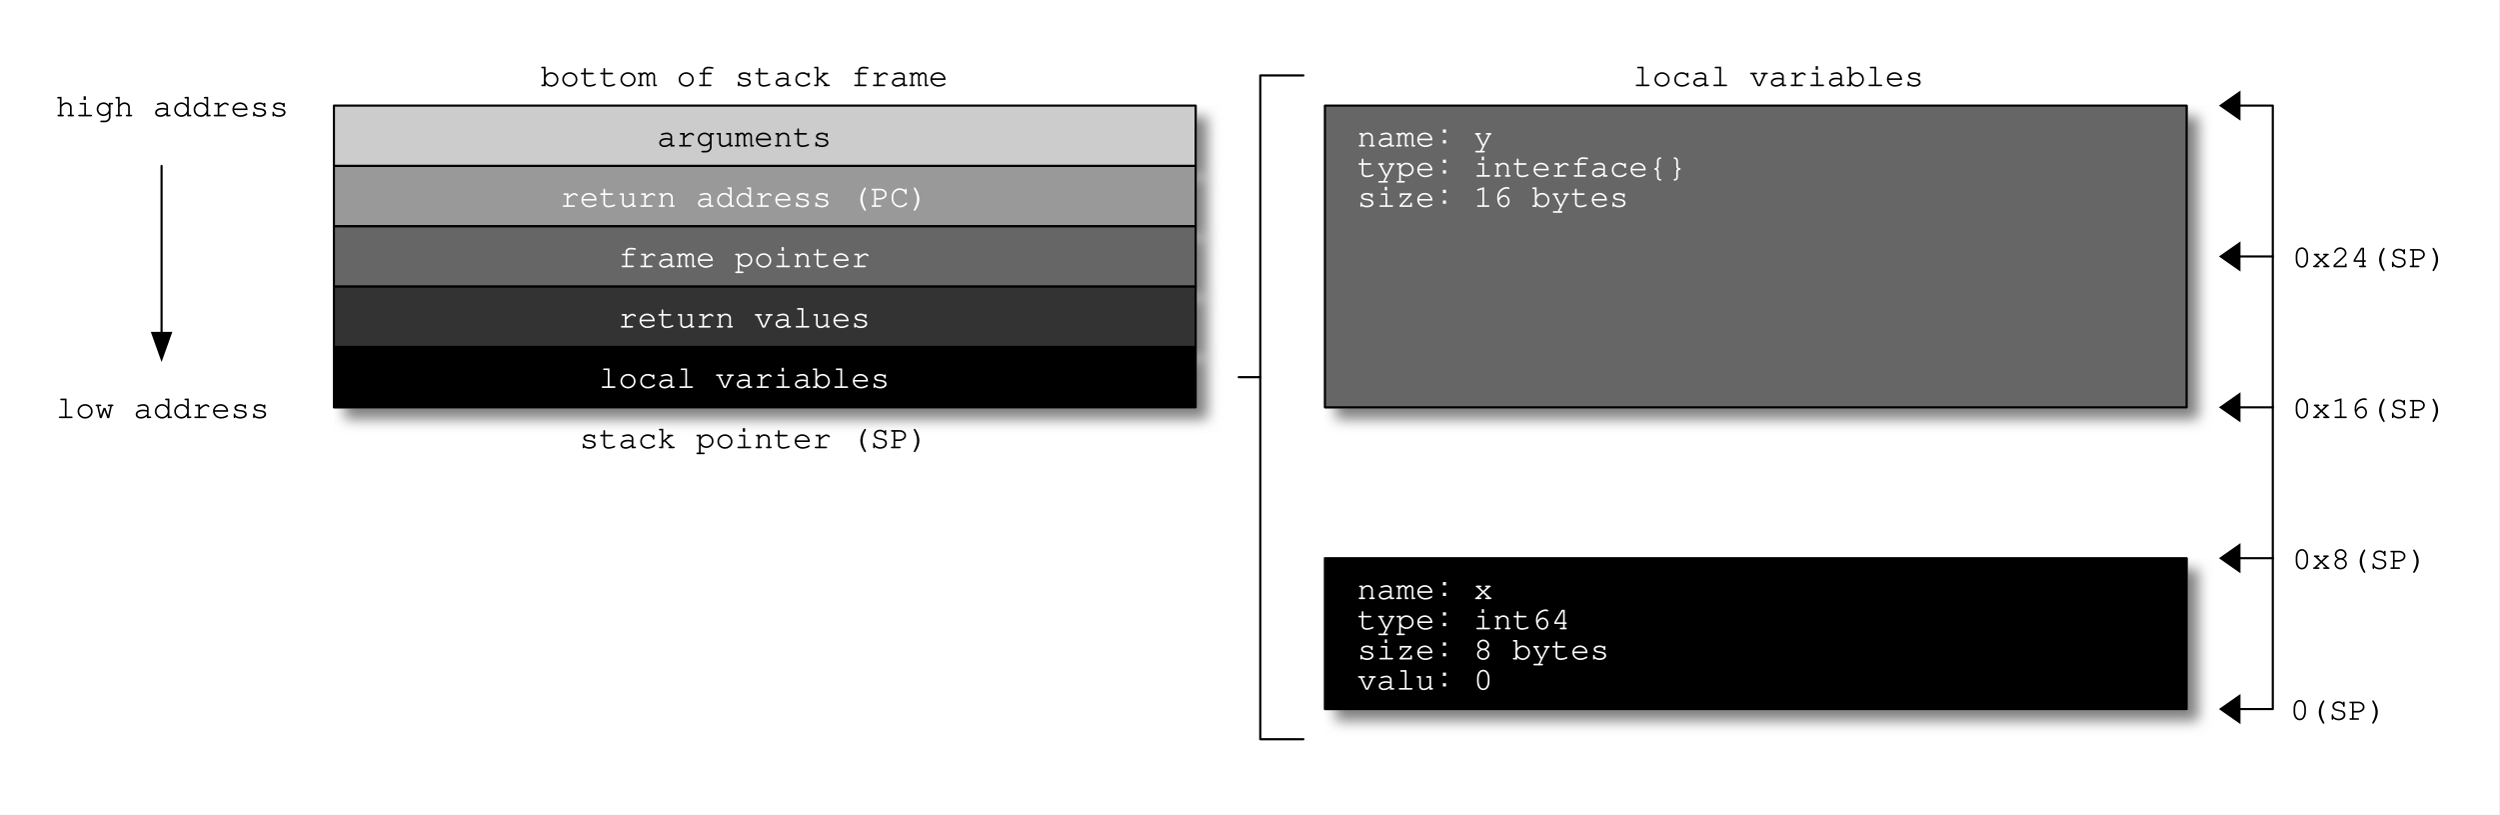
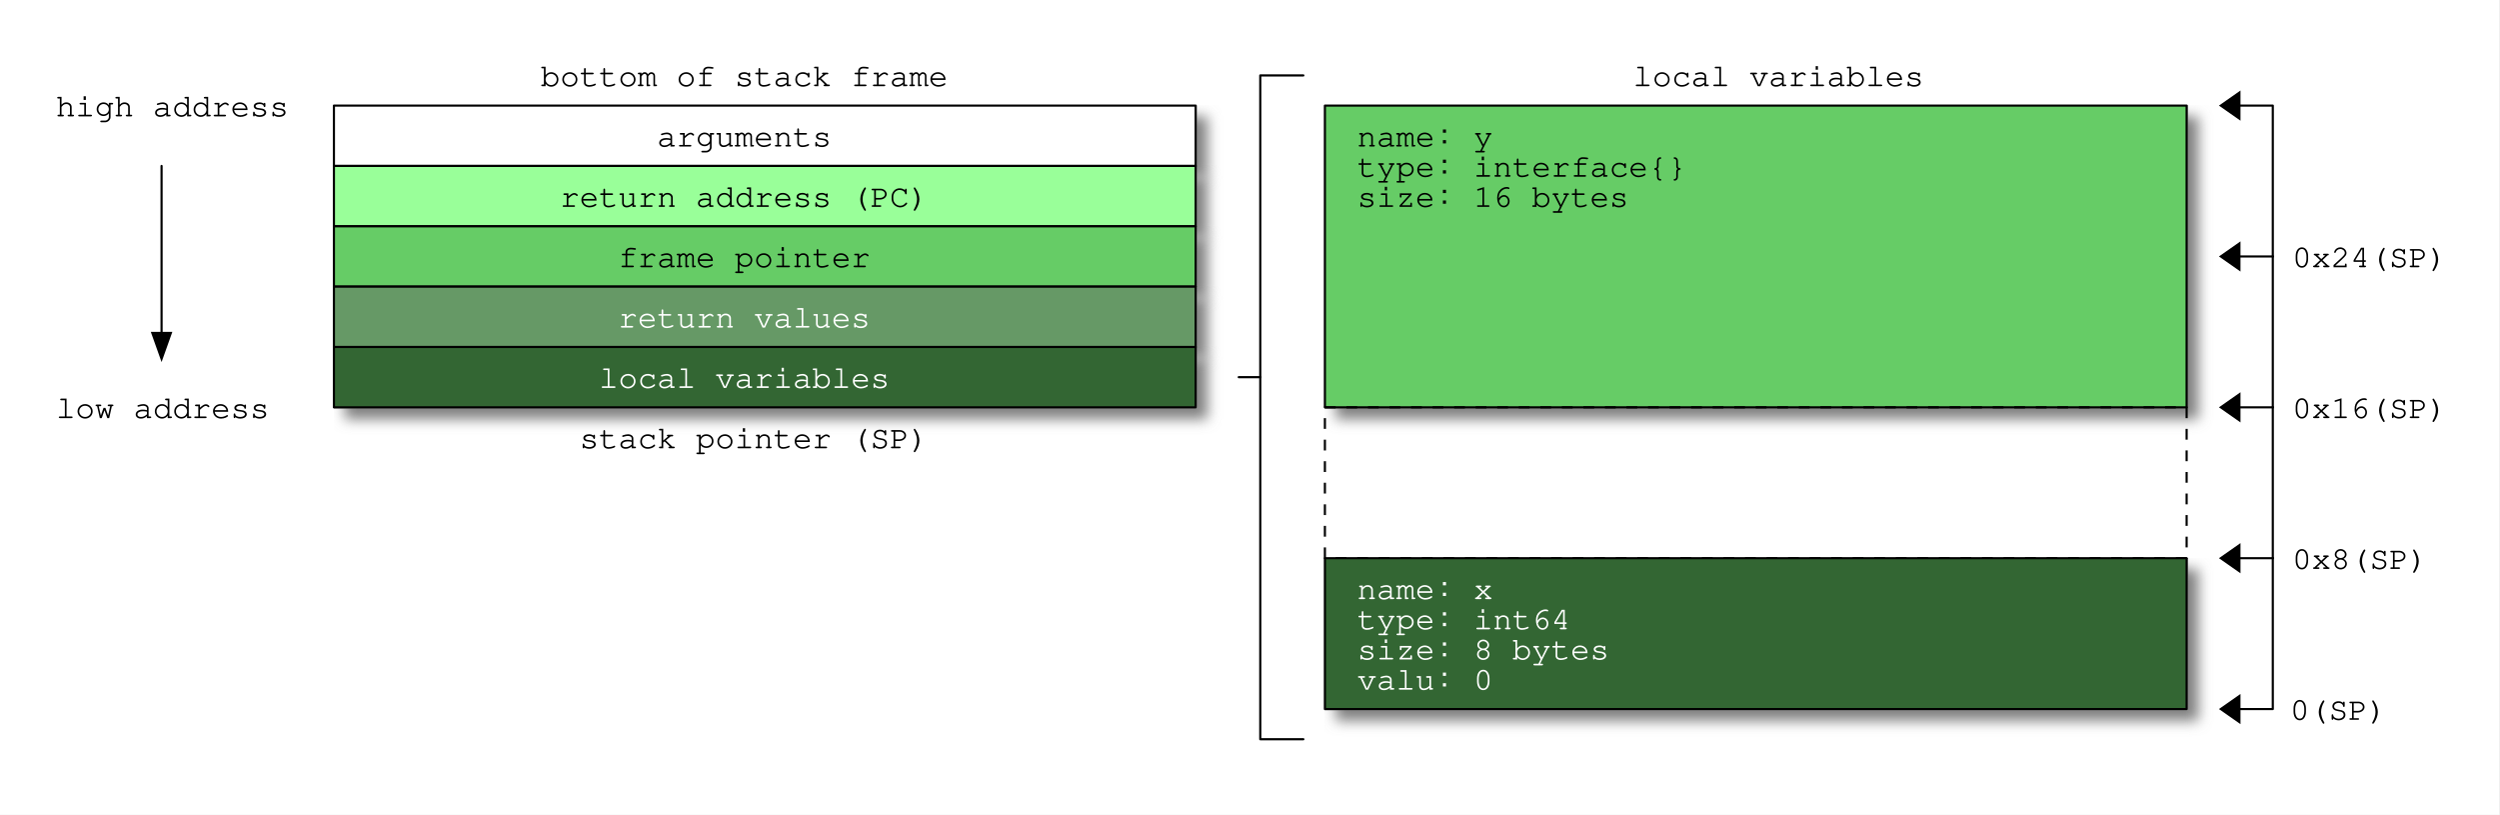
<svg xmlns="http://www.w3.org/2000/svg" width="1160" height="378" shape-rendering="geometricPrecision" version="1.0">
  <defs>
    <filter id="f2" x="0" y="0" width="200%" height="200%">
      <feOffset result="offOut" in="SourceGraphic" dx="5" dy="5" />
      <feGaussianBlur result="blurOut" in="offOut" stdDeviation="3" />
      <feBlend in="SourceGraphic" in2="blurOut" mode="normal" />
    </filter>
  </defs>
  <g stroke-width="1" stroke-linecap="square" stroke-linejoin="round">
    <rect x="0" y="0" width="1160" height="378" style="fill: #ffffff" />
    <path stroke="gray" fill="gray" filter="url(#f2)" d="M615.0 189.0 L615.0 49.0 L1015.0 49.0 L1015.0 189.0 z" />
    <path stroke="gray" fill="gray" filter="url(#f2)" d="M615.0 259.0 L1015.0 259.0 L1015.0 329.0 L615.0 329.0 z" />
    <path stroke="gray" fill="gray" filter="url(#f2)" d="M155.0 77.0 L555.0 77.0 L555.0 49.0 L155.0 49.0 z" />
    <path stroke="gray" fill="gray" filter="url(#f2)" d="M155.0 105.0 L555.0 105.0 L555.0 77.0 L155.0 77.0 z" />
    <path stroke="gray" fill="gray" filter="url(#f2)" d="M155.0 133.0 L155.0 105.0 L555.0 105.0 L555.0 133.0 z" />
    <path stroke="gray" fill="gray" filter="url(#f2)" d="M155.0 161.0 L155.0 133.0 L555.0 133.0 L555.0 161.0 z" />
    <path stroke="gray" fill="gray" filter="url(#f2)" d="M155.0 189.0 L155.0 161.0 L555.0 161.0 L555.0 189.0 z" />
-     <path stroke="#000000" stroke-width="1.0" stroke-linecap="round" stroke-linejoin="round" fill="#666666" d="M615.0 189.0 L615.0 49.0 L1015.0 49.0 L1015.0 189.0 z" />
-     <path stroke="#000000" stroke-width="1.0" stroke-linecap="round" stroke-linejoin="round" fill="#000000" d="M615.0 259.0 L1015.0 259.0 L1015.0 329.0 L615.0 329.0 z" />
-     <path stroke="#000000" stroke-width="1.0" stroke-linecap="round" stroke-linejoin="round" fill="#cccccc" d="M155.0 77.0 L555.0 77.0 L555.0 49.0 L155.0 49.0 z" />
-     <path stroke="#000000" stroke-width="1.0" stroke-linecap="round" stroke-linejoin="round" fill="#999999" d="M155.0 105.0 L555.0 105.0 L555.0 77.0 L155.0 77.0 z" />
-     <path stroke="#000000" stroke-width="1.0" stroke-linecap="round" stroke-linejoin="round" fill="#666666" d="M155.0 133.0 L155.0 105.0 L555.0 105.0 L555.0 133.0 z" />
-     <path stroke="#000000" stroke-width="1.0" stroke-linecap="round" stroke-linejoin="round" fill="#333333" d="M155.0 161.0 L155.0 133.0 L555.0 133.0 L555.0 161.0 z" />
-     <path stroke="#000000" stroke-width="1.0" stroke-linecap="round" stroke-linejoin="round" fill="#000000" d="M155.0 189.0 L155.0 161.0 L555.0 161.0 L555.0 189.0 z" />
+     <path stroke="#000000" stroke-width="1.0" stroke-linecap="round" stroke-linejoin="round" fill="#66cc66" d="M615.0 189.0 L615.0 49.0 L1015.0 49.0 L1015.0 189.0 z" />
+     <path stroke="#000000" stroke-width="1.0" stroke-dasharray="5.0,5.0" stroke-miterlimit="0" stroke-linecap="butt" stroke-linejoin="round" fill="none" d="M615.0 189.0 L1015.0 189.0 L1015.0 259.0 L615.0 259.0 z" />
+     <path stroke="#000000" stroke-width="1.0" stroke-linecap="round" stroke-linejoin="round" fill="#336633" d="M615.0 259.0 L1015.0 259.0 L1015.0 329.0 L615.0 329.0 z" />
+     <path stroke="#000000" stroke-width="1.0" stroke-linecap="round" stroke-linejoin="round" fill="#ffffff" d="M155.0 77.0 L555.0 77.0 L555.0 49.0 L155.0 49.0 z" />
+     <path stroke="#000000" stroke-width="1.0" stroke-linecap="round" stroke-linejoin="round" fill="#99ff99" d="M155.0 105.0 L555.0 105.0 L555.0 77.0 L155.0 77.0 z" />
+     <path stroke="#000000" stroke-width="1.0" stroke-linecap="round" stroke-linejoin="round" fill="#66cc66" d="M155.0 133.0 L155.0 105.0 L555.0 105.0 L555.0 133.0 z" />
+     <path stroke="#000000" stroke-width="1.0" stroke-linecap="round" stroke-linejoin="round" fill="#669966" d="M155.0 161.0 L155.0 133.0 L555.0 133.0 L555.0 161.0 z" />
+     <path stroke="#000000" stroke-width="1.0" stroke-linecap="round" stroke-linejoin="round" fill="#336633" d="M155.0 189.0 L155.0 161.0 L555.0 161.0 L555.0 189.0 z" />
    <path stroke="#000000" stroke-width="1.0" stroke-linecap="round" stroke-linejoin="round" fill="none" d="M605.0 343.0 L585.0 343.0 L585.0 175.0 " />
    <path stroke="#000000" stroke-width="1.0" stroke-linecap="round" stroke-linejoin="round" fill="none" d="M585.0 175.0 L585.0 35.0 L605.0 35.0 " />
    <path stroke="#000000" stroke-width="1.0" stroke-linecap="round" stroke-linejoin="round" fill="none" d="M1055.0 259.0 L1055.0 329.0 L1035.0 329.0 " />
    <path stroke="#000000" stroke-width="1.0" stroke-linecap="round" stroke-linejoin="round" fill="none" d="M1055.0 119.0 L1055.0 49.0 L1035.0 49.0 " />
    <path stroke="none" stroke-width="1.0" stroke-linecap="round" stroke-linejoin="round" fill="#000000" d="M1040.0 42.0 L1030.0 49.0 L1040.0 56.0 z" />
    <path stroke="none" stroke-width="1.0" stroke-linecap="round" stroke-linejoin="round" fill="#000000" d="M1040.0 112.0 L1030.0 119.0 L1040.0 126.0 z" />
    <path stroke="none" stroke-width="1.0" stroke-linecap="round" stroke-linejoin="round" fill="#000000" d="M70.0 154.0 L75.0 168.0 L80.0 154.0 z" />
    <path stroke="none" stroke-width="1.0" stroke-linecap="round" stroke-linejoin="round" fill="#000000" d="M1040.0 182.0 L1030.0 189.0 L1040.0 196.0 z" />
    <path stroke="none" stroke-width="1.0" stroke-linecap="round" stroke-linejoin="round" fill="#000000" d="M1040.0 252.0 L1030.0 259.0 L1040.0 266.0 z" />
    <path stroke="none" stroke-width="1.0" stroke-linecap="round" stroke-linejoin="round" fill="#000000" d="M1040.0 322.0 L1030.0 329.0 L1040.0 336.0 z" />
    <path stroke="#000000" stroke-width="1.0" stroke-linecap="round" stroke-linejoin="round" fill="none" d="M75.0 77.0 L75.0 161.0 " />
    <path stroke="#000000" stroke-width="1.0" stroke-linecap="round" stroke-linejoin="round" fill="none" d="M585.0 175.0 L575.0 175.0 " />
    <path stroke="#000000" stroke-width="1.0" stroke-linecap="round" stroke-linejoin="round" fill="none" d="M1055.0 189.0 L1035.0 189.0 " />
    <path stroke="#000000" stroke-width="1.0" stroke-linecap="round" stroke-linejoin="round" fill="none" d="M1055.0 259.0 L1035.0 259.0 " />
    <path stroke="#000000" stroke-width="1.0" stroke-linecap="round" stroke-linejoin="round" fill="none" d="M1055.0 189.0 L1055.0 259.0 " />
    <path stroke="#000000" stroke-width="1.0" stroke-linecap="round" stroke-linejoin="round" fill="none" d="M1055.0 119.0 L1055.0 189.0 " />
    <path stroke="#000000" stroke-width="1.0" stroke-linecap="round" stroke-linejoin="round" fill="none" d="M1035.0 119.0 L1055.0 119.0 " />
    <text x="26" y="54" font-family="Courier" font-size="15" stroke="none" fill="#000000">high address</text>
    <text x="26" y="194" font-family="Courier" font-size="15" stroke="none" fill="#000000">low address</text>
    <text x="278" y="180" font-family="Courier" font-size="15" stroke="none" fill="#ffffff">local variables</text>
    <text x="269" y="208" font-family="Courier" font-size="15" stroke="none" fill="#000000">stack pointer (SP)</text>
-     <text x="287" y="124" font-family="Courier" font-size="15" stroke="none" fill="#ffffff">frame pointer</text>
+     <text x="287" y="124" font-family="Courier" font-size="15" stroke="none" fill="#000000">frame pointer</text>
    <text x="287" y="152" font-family="Courier" font-size="15" stroke="none" fill="#ffffff">return values</text>
    <text x="251" y="40" font-family="Courier" font-size="15" stroke="none" fill="#000000">bottom of stack frame</text>
-     <text x="260" y="96" font-family="Courier" font-size="15" stroke="none" fill="#ffffff">return address (PC)</text>
+     <text x="260" y="96" font-family="Courier" font-size="15" stroke="none" fill="#000000">return address (PC)</text>
    <text x="305" y="68" font-family="Courier" font-size="15" stroke="none" fill="#000000">arguments</text>
    <text x="630" y="278" font-family="Courier" font-size="15" stroke="none" fill="#ffffff">name꞉ x</text>
    <text x="630" y="292" font-family="Courier" font-size="15" stroke="none" fill="#ffffff">type꞉ int64</text>
    <text x="630" y="306" font-family="Courier" font-size="15" stroke="none" fill="#ffffff">size꞉ 8 bytes</text>
    <text x="630" y="320" font-family="Courier" font-size="15" stroke="none" fill="#ffffff">valu꞉ 0</text>
-     <text x="630" y="68" font-family="Courier" font-size="15" stroke="none" fill="#ffffff">name꞉ y</text>
-     <text x="630" y="82" font-family="Courier" font-size="15" stroke="none" fill="#ffffff">type꞉ interface{}</text>
-     <text x="630" y="96" font-family="Courier" font-size="15" stroke="none" fill="#ffffff">size꞉ 16 bytes</text>
+     <text x="630" y="68" font-family="Courier" font-size="15" stroke="none" fill="#000000">name꞉ y</text>
+     <text x="630" y="82" font-family="Courier" font-size="15" stroke="none" fill="#000000">type꞉ interface{}</text>
+     <text x="630" y="96" font-family="Courier" font-size="15" stroke="none" fill="#000000">size꞉ 16 bytes</text>
    <text x="758" y="40" font-family="Courier" font-size="15" stroke="none" fill="#000000">local variables</text>
    <text x="1064" y="194" font-family="Courier" font-size="15" stroke="none" fill="#000000">0x16(SP)</text>
    <text x="1064" y="124" font-family="Courier" font-size="15" stroke="none" fill="#000000">0x24(SP)</text>
    <text x="1064" y="264" font-family="Courier" font-size="15" stroke="none" fill="#000000">0x8(SP)</text>
    <text x="1063" y="334" font-family="Courier" font-size="15" stroke="none" fill="#000000">0(SP)</text>
  </g>
</svg>
